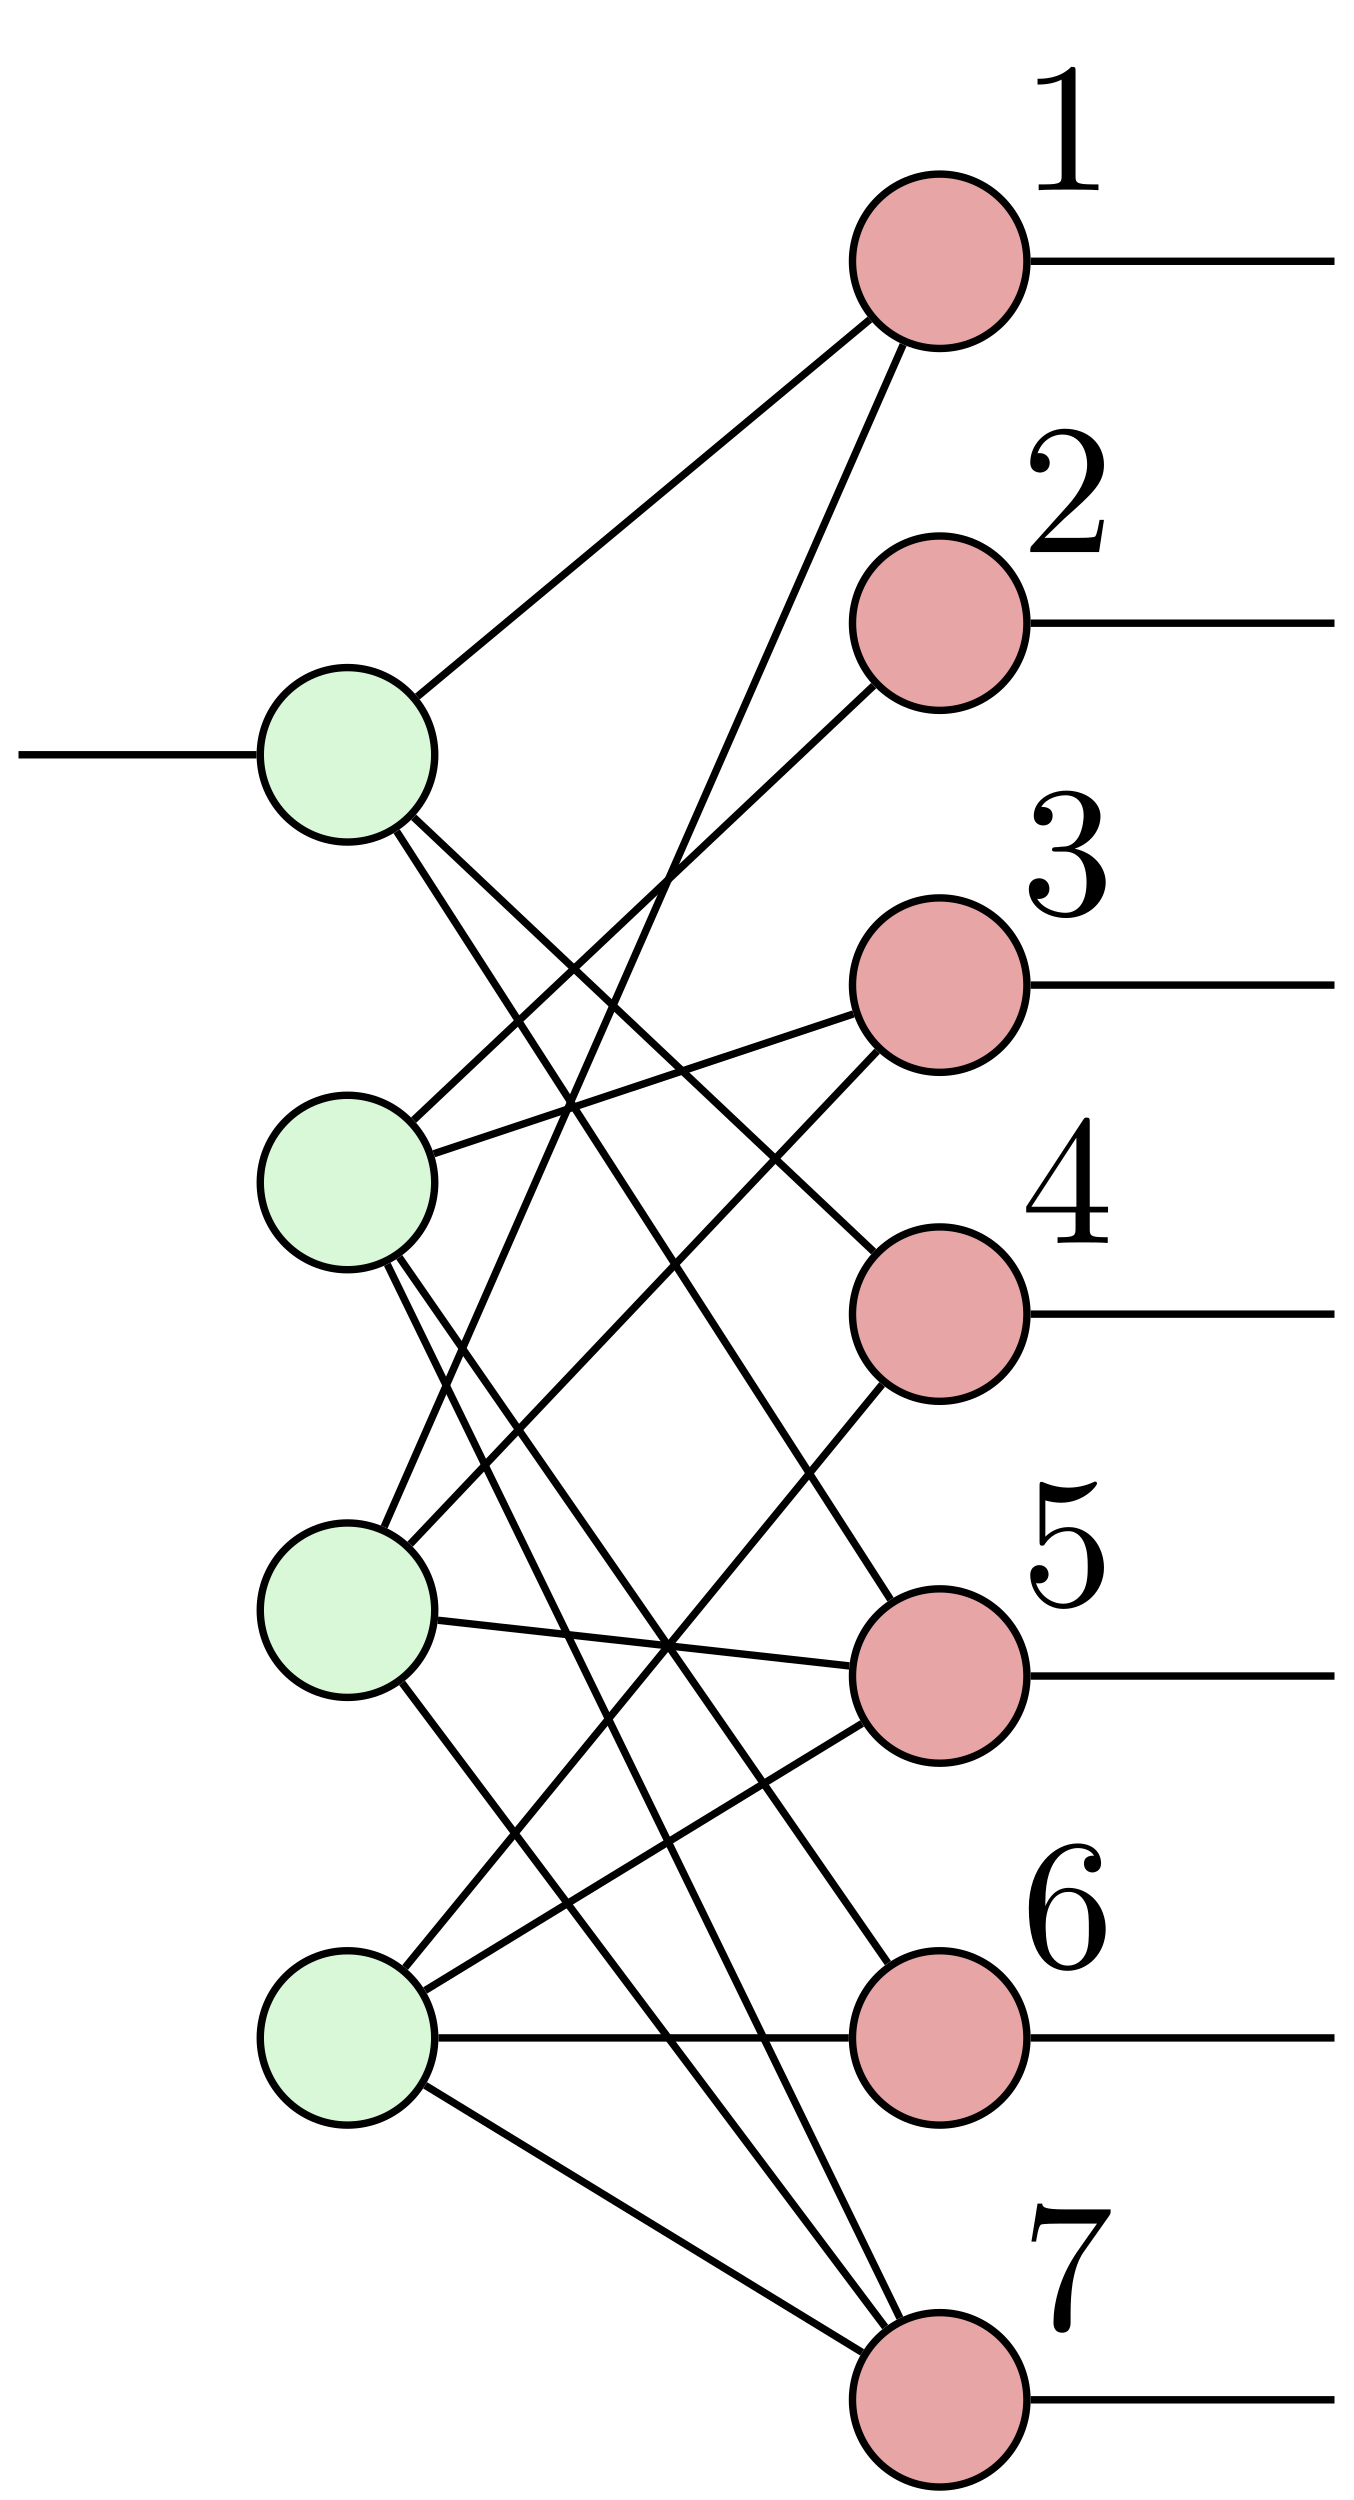
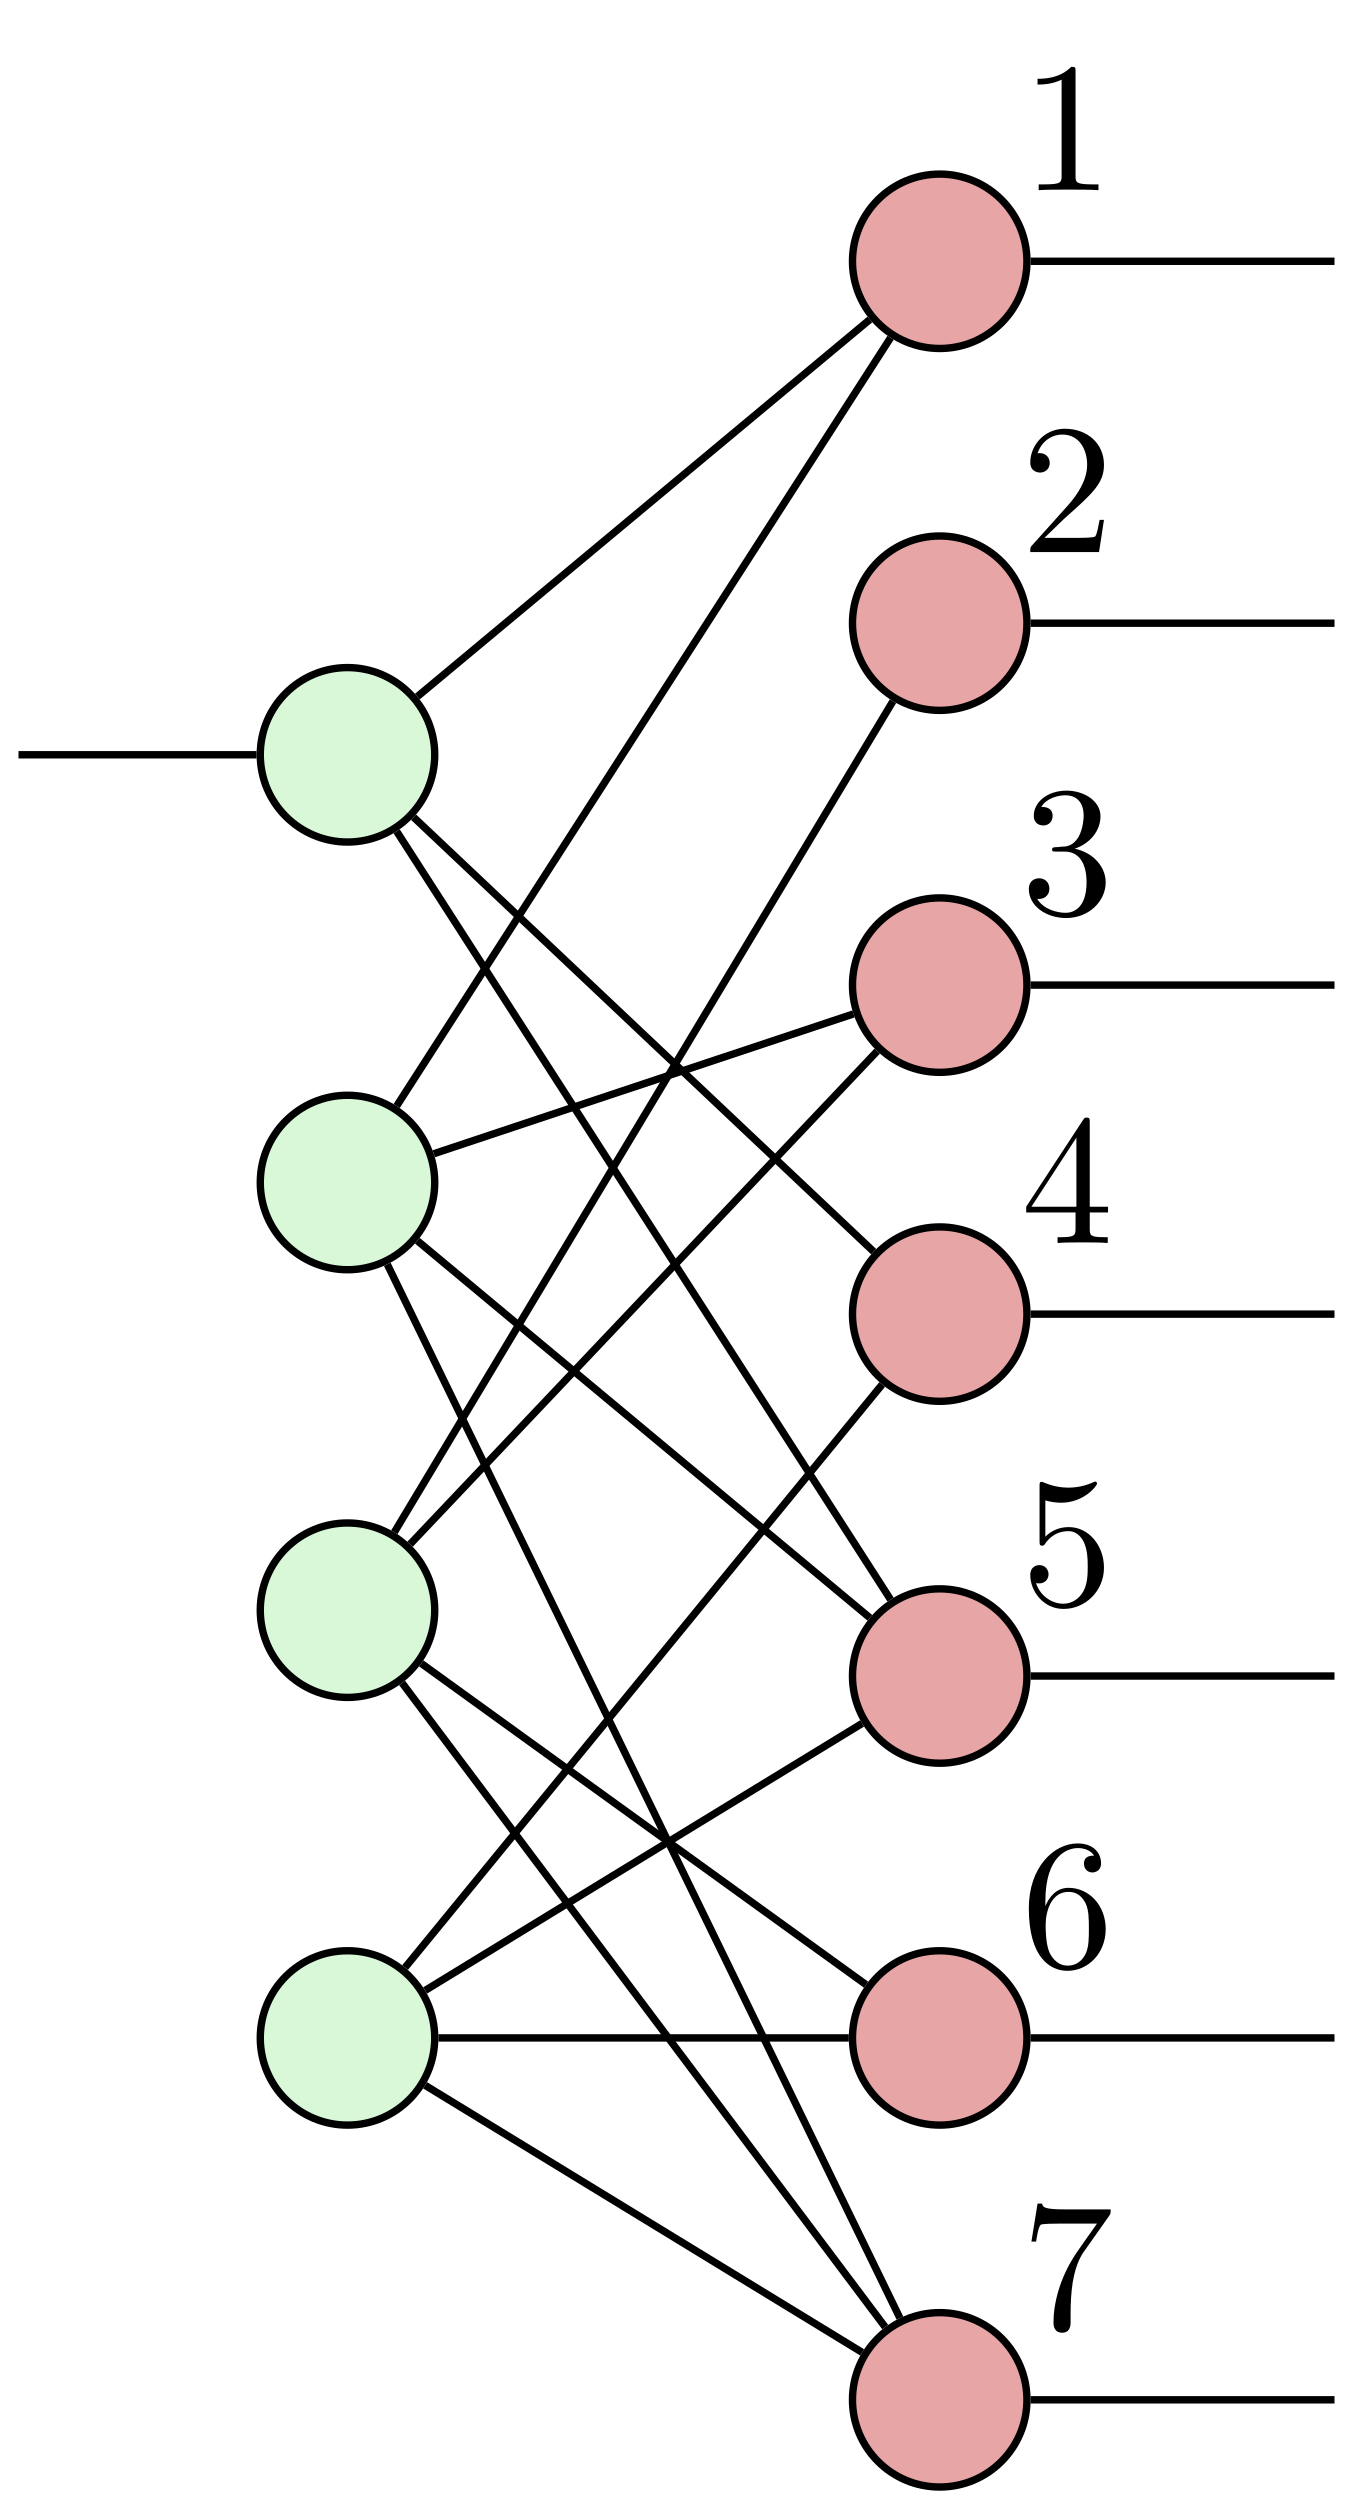
<svg xmlns="http://www.w3.org/2000/svg" xmlns:xlink="http://www.w3.org/1999/xlink" width="72.862pt" height="134.625pt" viewBox="0 0 72.862 134.625" version="1.1">
  <defs>
    <g>
      <symbol overflow="visible" id="glyph0-0">
        <path style="stroke:none;" d="" />
      </symbol>
      <symbol overflow="visible" id="glyph0-1">
        <path style="stroke:none;" d="M 2.938 -6.375 C 2.938 -6.625 2.938 -6.641 2.703 -6.641 C 2.078 -6 1.203 -6 0.891 -6 L 0.891 -5.688 C 1.094 -5.688 1.672 -5.688 2.188 -5.953 L 2.188 -0.781 C 2.188 -0.422 2.156 -0.312 1.266 -0.312 L 0.953 -0.312 L 0.953 0 C 1.297 -0.031 2.156 -0.031 2.562 -0.031 C 2.953 -0.031 3.828 -0.031 4.172 0 L 4.172 -0.312 L 3.859 -0.312 C 2.953 -0.312 2.938 -0.422 2.938 -0.781 Z M 2.938 -6.375 " />
      </symbol>
      <symbol overflow="visible" id="glyph0-2">
        <path style="stroke:none;" d="M 1.266 -0.766 L 2.328 -1.797 C 3.875 -3.172 4.469 -3.703 4.469 -4.703 C 4.469 -5.844 3.578 -6.641 2.359 -6.641 C 1.234 -6.641 0.5 -5.719 0.5 -4.828 C 0.5 -4.281 1 -4.281 1.031 -4.281 C 1.203 -4.281 1.547 -4.391 1.547 -4.812 C 1.547 -5.062 1.359 -5.328 1.016 -5.328 C 0.938 -5.328 0.922 -5.328 0.891 -5.312 C 1.109 -5.969 1.656 -6.328 2.234 -6.328 C 3.141 -6.328 3.562 -5.516 3.562 -4.703 C 3.562 -3.906 3.078 -3.125 2.516 -2.5 L 0.609 -0.375 C 0.5 -0.266 0.5 -0.234 0.5 0 L 4.203 0 L 4.469 -1.734 L 4.234 -1.734 C 4.172 -1.438 4.109 -1 4 -0.844 C 3.938 -0.766 3.281 -0.766 3.062 -0.766 Z M 1.266 -0.766 " />
      </symbol>
      <symbol overflow="visible" id="glyph0-3">
        <path style="stroke:none;" d="M 2.891 -3.516 C 3.703 -3.781 4.281 -4.469 4.281 -5.266 C 4.281 -6.078 3.406 -6.641 2.453 -6.641 C 1.453 -6.641 0.688 -6.047 0.688 -5.281 C 0.688 -4.953 0.906 -4.766 1.203 -4.766 C 1.5 -4.766 1.703 -4.984 1.703 -5.281 C 1.703 -5.766 1.234 -5.766 1.094 -5.766 C 1.391 -6.266 2.047 -6.391 2.406 -6.391 C 2.828 -6.391 3.375 -6.172 3.375 -5.281 C 3.375 -5.156 3.344 -4.578 3.094 -4.141 C 2.797 -3.656 2.453 -3.625 2.203 -3.625 C 2.125 -3.609 1.891 -3.594 1.812 -3.594 C 1.734 -3.578 1.672 -3.562 1.672 -3.469 C 1.672 -3.359 1.734 -3.359 1.906 -3.359 L 2.344 -3.359 C 3.156 -3.359 3.531 -2.688 3.531 -1.703 C 3.531 -0.344 2.844 -0.062 2.406 -0.062 C 1.969 -0.062 1.219 -0.234 0.875 -0.812 C 1.219 -0.766 1.531 -0.984 1.531 -1.359 C 1.531 -1.719 1.266 -1.922 0.984 -1.922 C 0.734 -1.922 0.422 -1.781 0.422 -1.344 C 0.422 -0.438 1.344 0.219 2.438 0.219 C 3.656 0.219 4.562 -0.688 4.562 -1.703 C 4.562 -2.516 3.922 -3.297 2.891 -3.516 Z M 2.891 -3.516 " />
      </symbol>
      <symbol overflow="visible" id="glyph0-4">
        <path style="stroke:none;" d="M 2.938 -1.641 L 2.938 -0.781 C 2.938 -0.422 2.906 -0.312 2.172 -0.312 L 1.969 -0.312 L 1.969 0 C 2.375 -0.031 2.891 -0.031 3.312 -0.031 C 3.734 -0.031 4.25 -0.031 4.672 0 L 4.672 -0.312 L 4.453 -0.312 C 3.719 -0.312 3.703 -0.422 3.703 -0.781 L 3.703 -1.641 L 4.688 -1.641 L 4.688 -1.953 L 3.703 -1.953 L 3.703 -6.484 C 3.703 -6.688 3.703 -6.75 3.531 -6.75 C 3.453 -6.75 3.422 -6.75 3.344 -6.625 L 0.281 -1.953 L 0.281 -1.641 Z M 2.984 -1.953 L 0.562 -1.953 L 2.984 -5.672 Z M 2.984 -1.953 " />
      </symbol>
      <symbol overflow="visible" id="glyph0-5">
        <path style="stroke:none;" d="M 4.469 -2 C 4.469 -3.188 3.656 -4.188 2.578 -4.188 C 2.109 -4.188 1.672 -4.031 1.312 -3.672 L 1.312 -5.625 C 1.516 -5.562 1.844 -5.5 2.156 -5.5 C 3.391 -5.5 4.094 -6.406 4.094 -6.531 C 4.094 -6.594 4.062 -6.641 3.984 -6.641 C 3.984 -6.641 3.953 -6.641 3.906 -6.609 C 3.703 -6.516 3.219 -6.312 2.547 -6.312 C 2.156 -6.312 1.688 -6.391 1.219 -6.594 C 1.141 -6.625 1.125 -6.625 1.109 -6.625 C 1 -6.625 1 -6.547 1 -6.391 L 1 -3.438 C 1 -3.266 1 -3.188 1.141 -3.188 C 1.219 -3.188 1.234 -3.203 1.281 -3.266 C 1.391 -3.422 1.75 -3.969 2.562 -3.969 C 3.078 -3.969 3.328 -3.516 3.406 -3.328 C 3.562 -2.953 3.594 -2.578 3.594 -2.078 C 3.594 -1.719 3.594 -1.125 3.344 -0.703 C 3.109 -0.312 2.734 -0.062 2.281 -0.062 C 1.562 -0.062 0.984 -0.594 0.812 -1.172 C 0.844 -1.172 0.875 -1.156 0.984 -1.156 C 1.312 -1.156 1.484 -1.406 1.484 -1.641 C 1.484 -1.891 1.312 -2.141 0.984 -2.141 C 0.844 -2.141 0.5 -2.062 0.5 -1.609 C 0.5 -0.75 1.188 0.219 2.297 0.219 C 3.453 0.219 4.469 -0.734 4.469 -2 Z M 4.469 -2 " />
      </symbol>
      <symbol overflow="visible" id="glyph0-6">
        <path style="stroke:none;" d="M 1.312 -3.266 L 1.312 -3.516 C 1.312 -6.031 2.547 -6.391 3.062 -6.391 C 3.297 -6.391 3.719 -6.328 3.938 -5.984 C 3.781 -5.984 3.391 -5.984 3.391 -5.547 C 3.391 -5.234 3.625 -5.078 3.844 -5.078 C 4 -5.078 4.312 -5.172 4.312 -5.562 C 4.312 -6.156 3.875 -6.641 3.047 -6.641 C 1.766 -6.641 0.422 -5.359 0.422 -3.156 C 0.422 -0.484 1.578 0.219 2.5 0.219 C 3.609 0.219 4.562 -0.719 4.562 -2.031 C 4.562 -3.297 3.672 -4.25 2.562 -4.25 C 1.891 -4.25 1.516 -3.75 1.312 -3.266 Z M 2.5 -0.062 C 1.875 -0.062 1.578 -0.656 1.516 -0.812 C 1.328 -1.281 1.328 -2.078 1.328 -2.25 C 1.328 -3.031 1.656 -4.031 2.547 -4.031 C 2.719 -4.031 3.172 -4.031 3.484 -3.406 C 3.656 -3.047 3.656 -2.531 3.656 -2.047 C 3.656 -1.562 3.656 -1.062 3.484 -0.703 C 3.188 -0.109 2.734 -0.062 2.5 -0.062 Z M 2.5 -0.062 " />
      </symbol>
      <symbol overflow="visible" id="glyph0-7">
        <path style="stroke:none;" d="M 4.75 -6.078 C 4.828 -6.188 4.828 -6.203 4.828 -6.422 L 2.406 -6.422 C 1.203 -6.422 1.172 -6.547 1.141 -6.734 L 0.891 -6.734 L 0.562 -4.688 L 0.812 -4.688 C 0.844 -4.844 0.922 -5.469 1.062 -5.594 C 1.125 -5.656 1.906 -5.656 2.031 -5.656 L 4.094 -5.656 C 3.984 -5.5 3.203 -4.406 2.984 -4.078 C 2.078 -2.734 1.75 -1.344 1.75 -0.328 C 1.75 -0.234 1.75 0.219 2.219 0.219 C 2.672 0.219 2.672 -0.234 2.672 -0.328 L 2.672 -0.844 C 2.672 -1.391 2.703 -1.938 2.781 -2.469 C 2.828 -2.703 2.953 -3.562 3.406 -4.172 Z M 4.75 -6.078 " />
      </symbol>
    </g>
    <clipPath id="clip1">
      <path d="M 55 33 L 72.863 33 L 72.863 34 L 55 34 Z M 55 33 " />
    </clipPath>
    <clipPath id="clip2">
      <path d="M 55 109 L 72.863 109 L 72.863 110 L 55 110 Z M 55 109 " />
    </clipPath>
    <clipPath id="clip3">
      <path d="M 55 70 L 72.863 70 L 72.863 71 L 55 71 Z M 55 70 " />
    </clipPath>
    <clipPath id="clip4">
      <path d="M 55 90 L 72.863 90 L 72.863 91 L 55 91 Z M 55 90 " />
    </clipPath>
    <clipPath id="clip5">
      <path d="M 55 129 L 72.863 129 L 72.863 130 L 55 130 Z M 55 129 " />
    </clipPath>
    <clipPath id="clip6">
      <path d="M 55 13 L 72.863 13 L 72.863 15 L 55 15 Z M 55 13 " />
    </clipPath>
    <clipPath id="clip7">
      <path d="M 55 52 L 72.863 52 L 72.863 54 L 55 54 Z M 55 52 " />
    </clipPath>
    <clipPath id="clip8">
      <path d="M 40 118 L 61 118 L 61 134.625 L 40 134.625 Z M 40 118 " />
    </clipPath>
  </defs>
  <g id="surface1">
-     <path style="fill:none;stroke-width:0.399;stroke-linecap:butt;stroke-linejoin:miter;stroke:rgb(0%,0%,0%);stroke-opacity:1;stroke-miterlimit:10;" d="M 1.758 32.071 L -23.016 8.677 " transform="matrix(1,0,0,-1,45.289,68.993)" />
-     <path style="fill:none;stroke-width:0.399;stroke-linecap:butt;stroke-linejoin:miter;stroke:rgb(0%,0%,0%);stroke-opacity:1;stroke-miterlimit:10;" d="M -23.789 1.29 L 2.527 -36.722 " transform="matrix(1,0,0,-1,45.289,68.993)" />
+     <path style="fill:none;stroke-width:0.399;stroke-linecap:butt;stroke-linejoin:miter;stroke:rgb(0%,0%,0%);stroke-opacity:1;stroke-miterlimit:10;" d="M 2.797 31.235 L -24.055 -13.519 " transform="matrix(1,0,0,-1,45.289,68.993)" />
+     <path style="fill:none;stroke-width:0.399;stroke-linecap:butt;stroke-linejoin:miter;stroke:rgb(0%,0%,0%);stroke-opacity:1;stroke-miterlimit:10;" d="M -22.605 -20.581 L 1.348 -37.882 " transform="matrix(1,0,0,-1,45.289,68.993)" />
+     <path style="fill:none;stroke-width:0.399;stroke-linecap:butt;stroke-linejoin:miter;stroke:rgb(0%,0%,0%);stroke-opacity:1;stroke-miterlimit:10;" d="M -23.637 -21.632 L 2.379 -56.319 " transform="matrix(1,0,0,-1,45.289,68.993)" />
+     <path style="fill:none;stroke-width:0.399;stroke-linecap:butt;stroke-linejoin:miter;stroke:rgb(0%,0%,0%);stroke-opacity:1;stroke-miterlimit:10;" d="M -23.207 -14.163 L 1.949 12.391 " transform="matrix(1,0,0,-1,45.289,68.993)" />
+     <path style="fill:none;stroke-width:0.399;stroke-linecap:butt;stroke-linejoin:miter;stroke:rgb(0%,0%,0%);stroke-opacity:1;stroke-miterlimit:10;" d="M 0.672 14.395 L -21.93 6.864 " transform="matrix(1,0,0,-1,45.289,68.993)" />
    <path style="fill:none;stroke-width:0.399;stroke-linecap:butt;stroke-linejoin:miter;stroke:rgb(0%,0%,0%);stroke-opacity:1;stroke-miterlimit:10;" d="M -24.434 0.911 L 3.172 -55.835 " transform="matrix(1,0,0,-1,45.289,68.993)" />
-     <path style="fill:none;stroke-width:0.399;stroke-linecap:butt;stroke-linejoin:miter;stroke:rgb(0%,0%,0%);stroke-opacity:1;stroke-miterlimit:10;" d="M -21.93 6.864 L 0.672 14.395 " transform="matrix(1,0,0,-1,45.289,68.993)" />
-     <path style="fill:none;stroke-width:0.399;stroke-linecap:butt;stroke-linejoin:miter;stroke:rgb(0%,0%,0%);stroke-opacity:1;stroke-miterlimit:10;" d="M 1.949 12.391 L -23.207 -14.163 " transform="matrix(1,0,0,-1,45.289,68.993)" />
-     <path style="fill:none;stroke-width:0.399;stroke-linecap:butt;stroke-linejoin:miter;stroke:rgb(0%,0%,0%);stroke-opacity:1;stroke-miterlimit:10;" d="M -23.637 -21.632 L 2.379 -56.319 " transform="matrix(1,0,0,-1,45.289,68.993)" />
-     <path style="fill:none;stroke-width:0.399;stroke-linecap:butt;stroke-linejoin:miter;stroke:rgb(0%,0%,0%);stroke-opacity:1;stroke-miterlimit:10;" d="M -21.711 -18.257 L 0.449 -20.718 " transform="matrix(1,0,0,-1,45.289,68.993)" />
-     <path style="fill:none;stroke-width:0.399;stroke-linecap:butt;stroke-linejoin:miter;stroke:rgb(0%,0%,0%);stroke-opacity:1;stroke-miterlimit:10;" d="M -24.605 -13.234 L 3.348 50.438 " transform="matrix(1,0,0,-1,45.289,68.993)" />
+     <path style="fill:none;stroke-width:0.399;stroke-linecap:butt;stroke-linejoin:miter;stroke:rgb(0%,0%,0%);stroke-opacity:1;stroke-miterlimit:10;" d="M -22.816 2.18 L 1.555 -18.128 " transform="matrix(1,0,0,-1,45.289,68.993)" />
+     <path style="fill:none;stroke-width:0.399;stroke-linecap:butt;stroke-linejoin:miter;stroke:rgb(0%,0%,0%);stroke-opacity:1;stroke-miterlimit:10;" d="M -23.93 9.434 L 2.668 50.806 " transform="matrix(1,0,0,-1,45.289,68.993)" />
    <path style="fill:none;stroke-width:0.399;stroke-linecap:butt;stroke-linejoin:miter;stroke:rgb(0%,0%,0%);stroke-opacity:1;stroke-miterlimit:10;" d="M -22.398 -43.3 L 1.137 -57.683 " transform="matrix(1,0,0,-1,45.289,68.993)" />
    <path style="fill:none;stroke-width:0.399;stroke-linecap:butt;stroke-linejoin:miter;stroke:rgb(0%,0%,0%);stroke-opacity:1;stroke-miterlimit:10;" d="M -21.68 -40.749 L 0.418 -40.749 " transform="matrix(1,0,0,-1,45.289,68.993)" />
    <path style="fill:none;stroke-width:0.399;stroke-linecap:butt;stroke-linejoin:miter;stroke:rgb(0%,0%,0%);stroke-opacity:1;stroke-miterlimit:10;" d="M -22.398 -38.194 L 1.137 -23.812 " transform="matrix(1,0,0,-1,45.289,68.993)" />
    <path style="fill:none;stroke-width:0.399;stroke-linecap:butt;stroke-linejoin:miter;stroke:rgb(0%,0%,0%);stroke-opacity:1;stroke-miterlimit:10;" d="M -23.477 -36.96 L 2.215 -5.562 " transform="matrix(1,0,0,-1,45.289,68.993)" />
    <path style="fill:none;stroke-width:0.399;stroke-linecap:butt;stroke-linejoin:miter;stroke:rgb(0%,0%,0%);stroke-opacity:1;stroke-miterlimit:10;" d="M 1.555 51.79 L -22.816 31.481 " transform="matrix(1,0,0,-1,45.289,68.993)" />
    <path style="fill:none;stroke-width:0.399;stroke-linecap:butt;stroke-linejoin:miter;stroke:rgb(0%,0%,0%);stroke-opacity:1;stroke-miterlimit:10;" d="M -23.93 24.227 L 2.668 -17.144 " transform="matrix(1,0,0,-1,45.289,68.993)" />
    <path style="fill:none;stroke-width:0.399;stroke-linecap:butt;stroke-linejoin:miter;stroke:rgb(0%,0%,0%);stroke-opacity:1;stroke-miterlimit:10;" d="M -23.016 24.985 L 1.758 1.591 " transform="matrix(1,0,0,-1,45.289,68.993)" />
    <path style="fill:none;stroke-width:0.399;stroke-linecap:butt;stroke-linejoin:miter;stroke:rgb(0%,0%,0%);stroke-opacity:1;stroke-miterlimit:10;" d="M -44.293 28.348 L -31.473 28.348 " transform="matrix(1,0,0,-1,45.289,68.993)" />
    <g clip-path="url(#clip1)" clip-rule="nonzero">
      <path style="fill:none;stroke-width:0.399;stroke-linecap:butt;stroke-linejoin:miter;stroke:rgb(0%,0%,0%);stroke-opacity:1;stroke-miterlimit:10;" d="M 10.211 35.434 L 26.574 35.434 " transform="matrix(1,0,0,-1,45.289,68.993)" />
    </g>
    <g clip-path="url(#clip2)" clip-rule="nonzero">
      <path style="fill:none;stroke-width:0.399;stroke-linecap:butt;stroke-linejoin:miter;stroke:rgb(0%,0%,0%);stroke-opacity:1;stroke-miterlimit:10;" d="M 10.211 -40.749 L 26.574 -40.749 " transform="matrix(1,0,0,-1,45.289,68.993)" />
    </g>
    <g clip-path="url(#clip3)" clip-rule="nonzero">
      <path style="fill:none;stroke-width:0.399;stroke-linecap:butt;stroke-linejoin:miter;stroke:rgb(0%,0%,0%);stroke-opacity:1;stroke-miterlimit:10;" d="M 10.211 -1.773 L 26.574 -1.773 " transform="matrix(1,0,0,-1,45.289,68.993)" />
    </g>
    <g clip-path="url(#clip4)" clip-rule="nonzero">
      <path style="fill:none;stroke-width:0.399;stroke-linecap:butt;stroke-linejoin:miter;stroke:rgb(0%,0%,0%);stroke-opacity:1;stroke-miterlimit:10;" d="M 10.211 -21.261 L 26.574 -21.261 " transform="matrix(1,0,0,-1,45.289,68.993)" />
    </g>
    <g clip-path="url(#clip5)" clip-rule="nonzero">
      <path style="fill:none;stroke-width:0.399;stroke-linecap:butt;stroke-linejoin:miter;stroke:rgb(0%,0%,0%);stroke-opacity:1;stroke-miterlimit:10;" d="M 10.211 -60.237 L 26.574 -60.237 " transform="matrix(1,0,0,-1,45.289,68.993)" />
    </g>
    <g clip-path="url(#clip6)" clip-rule="nonzero">
      <path style="fill:none;stroke-width:0.399;stroke-linecap:butt;stroke-linejoin:miter;stroke:rgb(0%,0%,0%);stroke-opacity:1;stroke-miterlimit:10;" d="M 10.211 54.923 L 26.574 54.923 " transform="matrix(1,0,0,-1,45.289,68.993)" />
    </g>
    <g clip-path="url(#clip7)" clip-rule="nonzero">
      <path style="fill:none;stroke-width:0.399;stroke-linecap:butt;stroke-linejoin:miter;stroke:rgb(0%,0%,0%);stroke-opacity:1;stroke-miterlimit:10;" d="M 10.211 15.946 L 26.574 15.946 " transform="matrix(1,0,0,-1,45.289,68.993)" />
    </g>
    <path style="fill-rule:nonzero;fill:rgb(90.979%,64.705%,64.705%);fill-opacity:1;stroke-width:0.399;stroke-linecap:butt;stroke-linejoin:miter;stroke:rgb(0%,0%,0%);stroke-opacity:1;stroke-miterlimit:10;" d="M 10.012 54.923 C 10.012 57.516 7.91 59.618 5.316 59.618 C 2.723 59.618 0.617 57.516 0.617 54.923 C 0.617 52.329 2.723 50.227 5.316 50.227 C 7.91 50.227 10.012 52.329 10.012 54.923 Z M 10.012 54.923 " transform="matrix(1,0,0,-1,45.289,68.993)" />
    <g style="fill:rgb(0%,0%,0%);fill-opacity:1;">
      <use xlink:href="#glyph0-1" x="54.98" y="10.241" />
    </g>
    <path style="fill-rule:nonzero;fill:rgb(90.979%,64.705%,64.705%);fill-opacity:1;stroke-width:0.399;stroke-linecap:butt;stroke-linejoin:miter;stroke:rgb(0%,0%,0%);stroke-opacity:1;stroke-miterlimit:10;" d="M 10.012 35.434 C 10.012 38.028 7.91 40.13 5.316 40.13 C 2.723 40.13 0.617 38.028 0.617 35.434 C 0.617 32.841 2.723 30.739 5.316 30.739 C 7.91 30.739 10.012 32.841 10.012 35.434 Z M 10.012 35.434 " transform="matrix(1,0,0,-1,45.289,68.993)" />
    <g style="fill:rgb(0%,0%,0%);fill-opacity:1;">
      <use xlink:href="#glyph0-2" x="54.98" y="29.729" />
    </g>
    <path style="fill-rule:nonzero;fill:rgb(90.979%,64.705%,64.705%);fill-opacity:1;stroke-width:0.399;stroke-linecap:butt;stroke-linejoin:miter;stroke:rgb(0%,0%,0%);stroke-opacity:1;stroke-miterlimit:10;" d="M 10.012 15.946 C 10.012 18.54 7.91 20.641 5.316 20.641 C 2.723 20.641 0.617 18.54 0.617 15.946 C 0.617 13.352 2.723 11.247 5.316 11.247 C 7.91 11.247 10.012 13.352 10.012 15.946 Z M 10.012 15.946 " transform="matrix(1,0,0,-1,45.289,68.993)" />
    <g style="fill:rgb(0%,0%,0%);fill-opacity:1;">
      <use xlink:href="#glyph0-3" x="54.98" y="49.217" />
    </g>
    <path style="fill-rule:nonzero;fill:rgb(90.979%,64.705%,64.705%);fill-opacity:1;stroke-width:0.399;stroke-linecap:butt;stroke-linejoin:miter;stroke:rgb(0%,0%,0%);stroke-opacity:1;stroke-miterlimit:10;" d="M 10.012 -1.773 C 10.012 0.821 7.91 2.923 5.316 2.923 C 2.723 2.923 0.617 0.821 0.617 -1.773 C 0.617 -4.366 2.723 -6.468 5.316 -6.468 C 7.91 -6.468 10.012 -4.366 10.012 -1.773 Z M 10.012 -1.773 " transform="matrix(1,0,0,-1,45.289,68.993)" />
    <g style="fill:rgb(0%,0%,0%);fill-opacity:1;">
      <use xlink:href="#glyph0-4" x="54.98" y="66.934" />
    </g>
    <path style="fill-rule:nonzero;fill:rgb(90.979%,64.705%,64.705%);fill-opacity:1;stroke-width:0.399;stroke-linecap:butt;stroke-linejoin:miter;stroke:rgb(0%,0%,0%);stroke-opacity:1;stroke-miterlimit:10;" d="M 10.012 -21.261 C 10.012 -18.667 7.91 -16.566 5.316 -16.566 C 2.723 -16.566 0.617 -18.667 0.617 -21.261 C 0.617 -23.855 2.723 -25.956 5.316 -25.956 C 7.91 -25.956 10.012 -23.855 10.012 -21.261 Z M 10.012 -21.261 " transform="matrix(1,0,0,-1,45.289,68.993)" />
    <g style="fill:rgb(0%,0%,0%);fill-opacity:1;">
      <use xlink:href="#glyph0-5" x="54.98" y="86.422" />
    </g>
    <path style="fill-rule:nonzero;fill:rgb(90.979%,64.705%,64.705%);fill-opacity:1;stroke-width:0.399;stroke-linecap:butt;stroke-linejoin:miter;stroke:rgb(0%,0%,0%);stroke-opacity:1;stroke-miterlimit:10;" d="M 10.012 -40.749 C 10.012 -38.155 7.91 -36.054 5.316 -36.054 C 2.723 -36.054 0.617 -38.155 0.617 -40.749 C 0.617 -43.343 2.723 -45.444 5.316 -45.444 C 7.91 -45.444 10.012 -43.343 10.012 -40.749 Z M 10.012 -40.749 " transform="matrix(1,0,0,-1,45.289,68.993)" />
    <g style="fill:rgb(0%,0%,0%);fill-opacity:1;">
      <use xlink:href="#glyph0-6" x="54.98" y="105.91" />
    </g>
    <path style=" stroke:none;fill-rule:nonzero;fill:rgb(90.979%,64.705%,64.705%);fill-opacity:1;" d="M 55.301 129.23 C 55.301 126.637 53.199 124.535 50.605 124.535 C 48.012 124.535 45.906 126.637 45.906 129.23 C 45.906 131.824 48.012 133.926 50.605 133.926 C 53.199 133.926 55.301 131.824 55.301 129.23 Z M 55.301 129.23 " />
    <g clip-path="url(#clip8)" clip-rule="nonzero">
      <path style="fill:none;stroke-width:0.399;stroke-linecap:butt;stroke-linejoin:miter;stroke:rgb(0%,0%,0%);stroke-opacity:1;stroke-miterlimit:10;" d="M 10.012 -60.237 C 10.012 -57.644 7.91 -55.542 5.316 -55.542 C 2.723 -55.542 0.617 -57.644 0.617 -60.237 C 0.617 -62.831 2.723 -64.933 5.316 -64.933 C 7.91 -64.933 10.012 -62.831 10.012 -60.237 Z M 10.012 -60.237 " transform="matrix(1,0,0,-1,45.289,68.993)" />
    </g>
    <g style="fill:rgb(0%,0%,0%);fill-opacity:1;">
      <use xlink:href="#glyph0-7" x="54.98" y="125.398" />
    </g>
+     <path style="fill-rule:nonzero;fill:rgb(84.705%,97.255%,84.705%);fill-opacity:1;stroke-width:0.399;stroke-linecap:butt;stroke-linejoin:miter;stroke:rgb(0%,0%,0%);stroke-opacity:1;stroke-miterlimit:10;" d="M -21.879 -17.718 C -21.879 -15.124 -23.98 -13.019 -26.574 -13.019 C -29.168 -13.019 -31.273 -15.124 -31.273 -17.718 C -31.273 -20.312 -29.168 -22.413 -26.574 -22.413 C -23.98 -22.413 -21.879 -20.312 -21.879 -17.718 Z M -21.879 -17.718 " transform="matrix(1,0,0,-1,45.289,68.993)" />
    <path style="fill-rule:nonzero;fill:rgb(84.705%,97.255%,84.705%);fill-opacity:1;stroke-width:0.399;stroke-linecap:butt;stroke-linejoin:miter;stroke:rgb(0%,0%,0%);stroke-opacity:1;stroke-miterlimit:10;" d="M -21.879 5.313 C -21.879 7.907 -23.98 10.013 -26.574 10.013 C -29.168 10.013 -31.273 7.907 -31.273 5.313 C -31.273 2.72 -29.168 0.618 -26.574 0.618 C -23.98 0.618 -21.879 2.72 -21.879 5.313 Z M -21.879 5.313 " transform="matrix(1,0,0,-1,45.289,68.993)" />
-     <path style="fill-rule:nonzero;fill:rgb(84.705%,97.255%,84.705%);fill-opacity:1;stroke-width:0.399;stroke-linecap:butt;stroke-linejoin:miter;stroke:rgb(0%,0%,0%);stroke-opacity:1;stroke-miterlimit:10;" d="M -21.879 -17.718 C -21.879 -15.124 -23.98 -13.019 -26.574 -13.019 C -29.168 -13.019 -31.273 -15.124 -31.273 -17.718 C -31.273 -20.312 -29.168 -22.413 -26.574 -22.413 C -23.98 -22.413 -21.879 -20.312 -21.879 -17.718 Z M -21.879 -17.718 " transform="matrix(1,0,0,-1,45.289,68.993)" />
    <path style="fill-rule:nonzero;fill:rgb(84.705%,97.255%,84.705%);fill-opacity:1;stroke-width:0.399;stroke-linecap:butt;stroke-linejoin:miter;stroke:rgb(0%,0%,0%);stroke-opacity:1;stroke-miterlimit:10;" d="M -21.879 -40.749 C -21.879 -38.155 -23.98 -36.054 -26.574 -36.054 C -29.168 -36.054 -31.273 -38.155 -31.273 -40.749 C -31.273 -43.343 -29.168 -45.444 -26.574 -45.444 C -23.98 -45.444 -21.879 -43.343 -21.879 -40.749 Z M -21.879 -40.749 " transform="matrix(1,0,0,-1,45.289,68.993)" />
    <path style="fill-rule:nonzero;fill:rgb(84.705%,97.255%,84.705%);fill-opacity:1;stroke-width:0.399;stroke-linecap:butt;stroke-linejoin:miter;stroke:rgb(0%,0%,0%);stroke-opacity:1;stroke-miterlimit:10;" d="M -21.879 28.348 C -21.879 30.942 -23.98 33.044 -26.574 33.044 C -29.168 33.044 -31.273 30.942 -31.273 28.348 C -31.273 25.755 -29.168 23.649 -26.574 23.649 C -23.98 23.649 -21.879 25.755 -21.879 28.348 Z M -21.879 28.348 " transform="matrix(1,0,0,-1,45.289,68.993)" />
  </g>
</svg>
